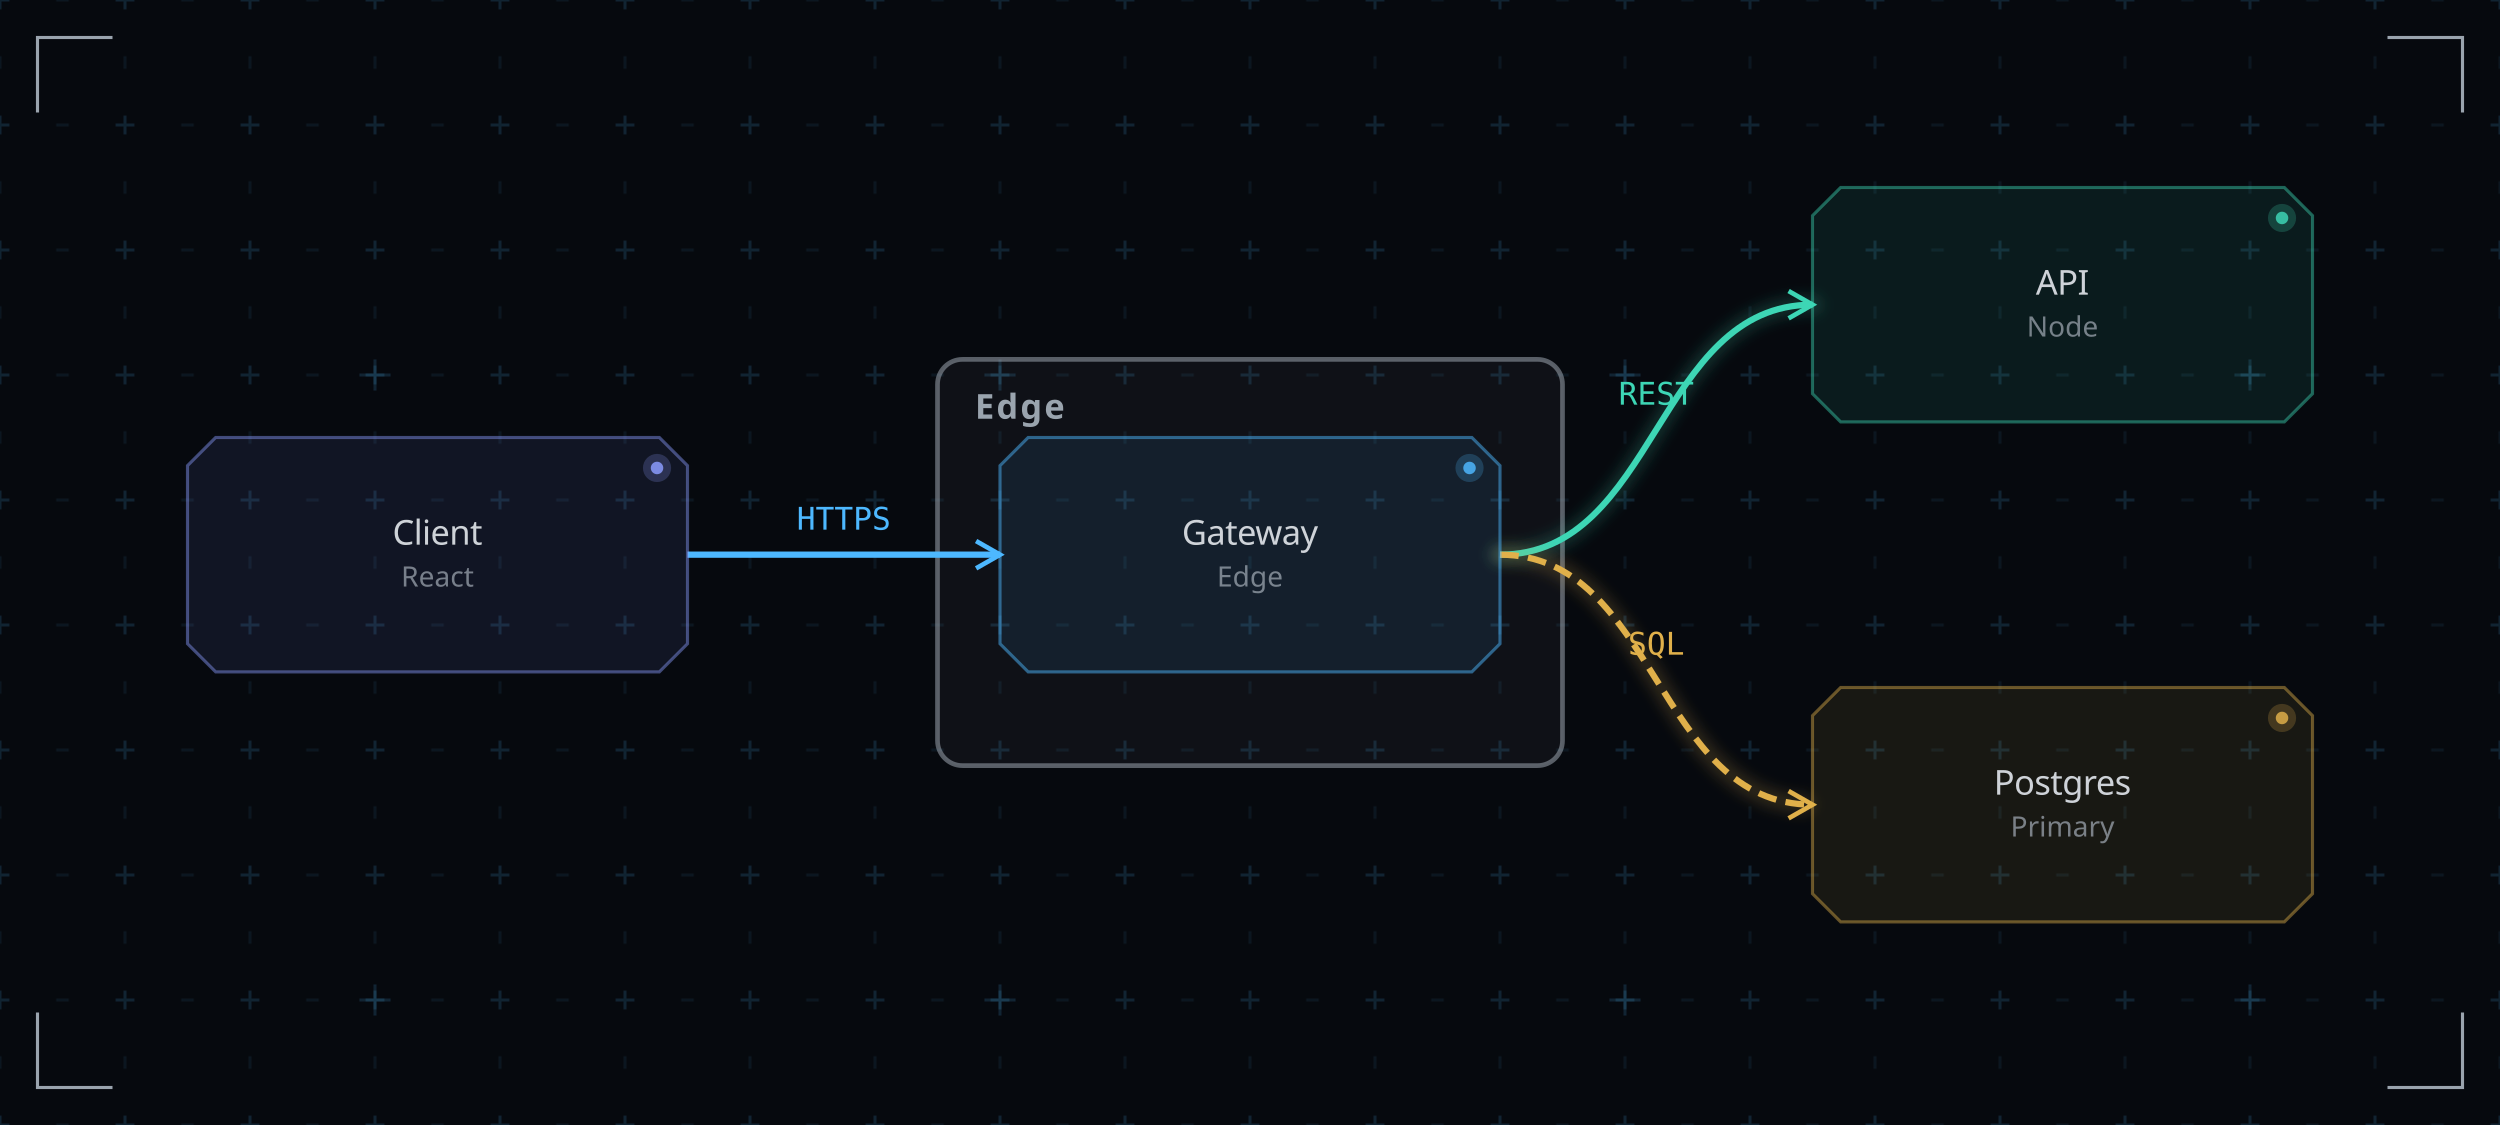
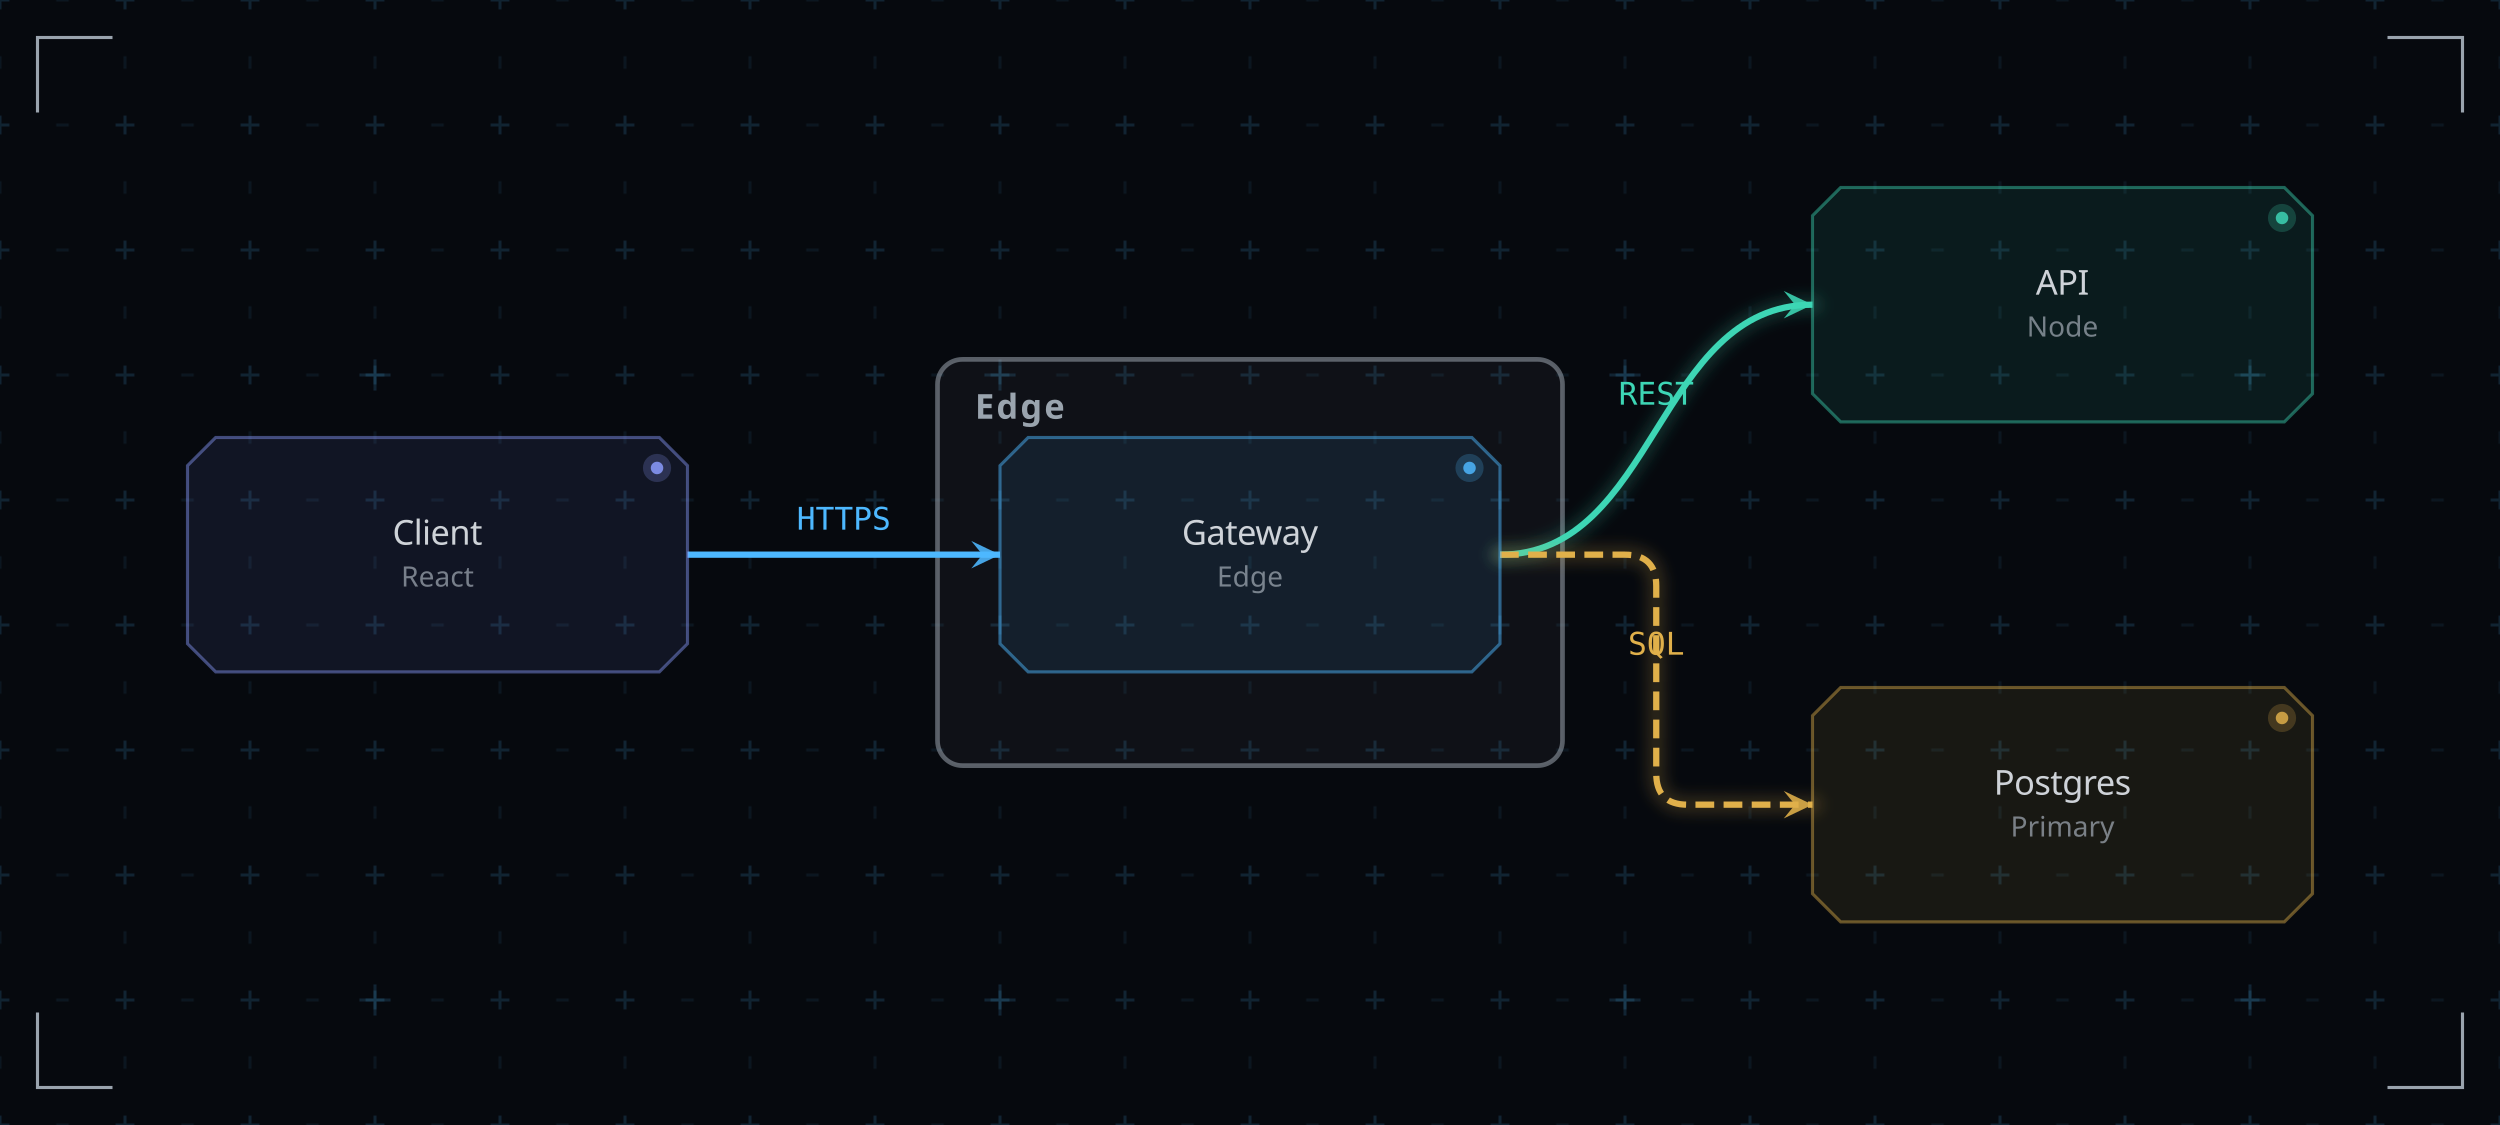
<svg xmlns="http://www.w3.org/2000/svg" width="800" height="360" viewBox="-20 -20 800 360">
  <defs>
    <filter id="arc-glow" x="-40%" y="-40%" width="180%" height="180%">
      <feGaussianBlur stdDeviation="2" />
    </filter>
  </defs>
  <rect x="-20" y="-20" width="800" height="360" fill="#06090e" />
  <defs>
    <pattern id="grid" width="40" height="40" patternUnits="userSpaceOnUse">
      <path d="M 20 17 L 20 23 M 17 20 L 23 20" stroke="rgba(77, 184, 255, 0.16)" stroke-width="1" />
      <path d="M 20 0 L 20 2 M 20 40 L 20 38 M 0 20 L 2 20 M 40 20 L 38 20" stroke="rgba(77, 184, 255, 0.16)" stroke-width="1" opacity="0.5" />
    </pattern>
    <pattern id="grid-major" width="200" height="200" patternUnits="userSpaceOnUse">
      <path d="M 100 95 L 100 105 M 95 100 L 105 100" stroke="rgba(77, 184, 255, 0.16)" stroke-width="1" />
    </pattern>
  </defs>
  <g opacity="0.9">
    <rect x="-20" y="-20" width="800" height="360" fill="url(#grid)" />
    <rect x="-20" y="-20" width="800" height="360" fill="url(#grid-major)" />
  </g>
  <rect x="280" y="95" width="200" height="130" rx="8" fill="#9aa4ae0f" stroke="#9aa4ae" stroke-opacity="0.55" stroke-width="1.5" />
  <text x="292" y="114" fill="#9aa4ae" font-size="11" font-weight="600" letter-spacing="0.7" font-family="'Space Grotesk', system-ui, sans-serif">Edge</text>
  <path d="M 200 157.5 C 250 157.5, 250 157.5, 300 157.5" fill="none" stroke="#4db8ff" stroke-width="6" stroke-opacity="0.18" stroke-linecap="round" filter="url(#arc-glow)" />
  <path d="M 200 157.5 C 250 157.5, 250 157.5, 300 157.5" fill="none" stroke="#4db8ff" stroke-width="2" />
-   <path d="M -7 -4 L 0 0 L -7 4" fill="none" stroke="#4db8ff" stroke-width="1.5" stroke-linecap="square" transform="translate(300 157.5) rotate(0)" />
+   <path d="M 0 0 L -9.2 -4.4 L -5.6 0 L -9.2 4.4 Z" fill="#4db8ff" fill-opacity="0.88" transform="translate(300 157.5) rotate(0)" />
  <text x="250" y="149.5" text-anchor="middle" fill="#4db8ff" font-size="10" font-family="'JetBrains Mono', ui-monospace, monospace">HTTPS</text>
  <path d="M 460 157.5 C 510 157.5, 510 77.5, 560 77.5" fill="none" stroke="#3dd6b5" stroke-width="6" stroke-opacity="0.18" stroke-linecap="round" filter="url(#arc-glow)" />
  <path d="M 460 157.5 C 510 157.5, 510 77.5, 560 77.5" fill="none" stroke="#3dd6b5" stroke-width="2" />
-   <path d="M -7 -4 L 0 0 L -7 4" fill="none" stroke="#3dd6b5" stroke-width="1.5" stroke-linecap="square" transform="translate(560 77.5) rotate(0)" />
+   <path d="M 0 0 L -9.2 -4.4 L -5.6 0 L -9.2 4.4 Z" fill="#3dd6b5" fill-opacity="0.88" transform="translate(560 77.5) rotate(0)" />
  <text x="510" y="109.5" text-anchor="middle" fill="#3dd6b5" font-size="10" font-family="'JetBrains Mono', ui-monospace, monospace">REST</text>
-   <path d="M 460 157.5 C 510 157.5, 510 237.5, 560 237.5" fill="none" stroke="#e0b04a" stroke-width="6" stroke-opacity="0.18" stroke-linecap="round" filter="url(#arc-glow)" stroke-dasharray="6 3" />
-   <path d="M 460 157.5 C 510 157.5, 510 237.5, 560 237.5" fill="none" stroke="#e0b04a" stroke-width="2" stroke-dasharray="6 3" />
-   <path d="M -7 -4 L 0 0 L -7 4" fill="none" stroke="#e0b04a" stroke-width="1.5" stroke-linecap="square" transform="translate(560 237.5) rotate(0)" />
+   <path d="M 460 157.5 L 500 157.5 Q 510 157.5 510 167.5 L 510 227.5 Q 510 237.5 520 237.5 L 560 237.5" fill="none" stroke="#e0b04a" stroke-width="6" stroke-opacity="0.18" stroke-linecap="round" filter="url(#arc-glow)" stroke-dasharray="6 3" />
+   <path d="M 460 157.5 L 500 157.5 Q 510 157.5 510 167.5 L 510 227.5 Q 510 237.5 520 237.5 L 560 237.5" fill="none" stroke="#e0b04a" stroke-width="2" stroke-dasharray="6 3" />
+   <path d="M 0 0 L -9.2 -4.4 L -5.6 0 L -9.2 4.4 Z" fill="#e0b04a" fill-opacity="0.88" transform="translate(560 237.5) rotate(0)" />
  <text x="510" y="189.5" text-anchor="middle" fill="#e0b04a" font-size="10" font-family="'JetBrains Mono', ui-monospace, monospace">SQL</text>
  <g opacity="0.88">
    <path d="M 9 0 L 151 0 L 160 9 L 160 66 L 151 75 L 9 75 L 0 66 L 0 9 Z" transform="translate(40 120)" fill="#8b9cff1a" stroke="#8b9cff" stroke-width="1" stroke-opacity="0.5" />
    <defs>
      <clipPath id="clip-client">
        <path d="M 9 0 L 151 0 L 160 9 L 160 66 L 151 75 L 9 75 L 0 66 L 0 9 Z" />
      </clipPath>
    </defs>
    <g transform="translate(40 120)" clip-path="url(#clip-client)">
      <circle cx="150.25" cy="9.75" r="4.5" fill="#8b9cff" opacity="0.25" />
      <circle cx="150.25" cy="9.75" r="2" fill="#8b9cff" />
    </g>
    <g transform="translate(40 120)" clip-path="url(#clip-client)">
      <text x="80" y="34.3" text-anchor="middle" fill="#e8edf2" font-size="11" font-weight="500" font-family="'Space Grotesk', system-ui, sans-serif" letter-spacing="-0.165">Client</text>
      <text x="80" y="47.7" text-anchor="middle" fill="#b4bec9" opacity="0.72" font-size="9" font-family="'Space Grotesk', system-ui, sans-serif">React</text>
    </g>
  </g>
  <g opacity="0.88">
    <path d="M 9 0 L 151 0 L 160 9 L 160 66 L 151 75 L 9 75 L 0 66 L 0 9 Z" transform="translate(300 120)" fill="#4db8ff1a" stroke="#4db8ff" stroke-width="1" stroke-opacity="0.55" />
    <defs>
      <clipPath id="clip-gateway">
        <path d="M 9 0 L 151 0 L 160 9 L 160 66 L 151 75 L 9 75 L 0 66 L 0 9 Z" />
      </clipPath>
    </defs>
    <g transform="translate(300 120)" clip-path="url(#clip-gateway)">
      <circle cx="150.25" cy="9.75" r="4.5" fill="#4db8ff" opacity="0.25" />
      <circle cx="150.25" cy="9.75" r="2" fill="#4db8ff" />
    </g>
    <g transform="translate(300 120)" clip-path="url(#clip-gateway)">
      <text x="80" y="34.3" text-anchor="middle" fill="#e8edf2" font-size="11" font-weight="500" font-family="'Space Grotesk', system-ui, sans-serif" letter-spacing="-0.165">Gateway</text>
      <text x="80" y="47.7" text-anchor="middle" fill="#b4bec9" opacity="0.72" font-size="9" font-family="'Space Grotesk', system-ui, sans-serif">Edge</text>
    </g>
  </g>
  <g opacity="0.88">
    <path d="M 9 0 L 151 0 L 160 9 L 160 66 L 151 75 L 9 75 L 0 66 L 0 9 Z" transform="translate(560 40)" fill="#3dd6b51a" stroke="#3dd6b5" stroke-width="1" stroke-opacity="0.5" />
    <defs>
      <clipPath id="clip-api">
        <path d="M 9 0 L 151 0 L 160 9 L 160 66 L 151 75 L 9 75 L 0 66 L 0 9 Z" />
      </clipPath>
    </defs>
    <g transform="translate(560 40)" clip-path="url(#clip-api)">
      <circle cx="150.25" cy="9.75" r="4.5" fill="#3dd6b5" opacity="0.25" />
      <circle cx="150.25" cy="9.75" r="2" fill="#3dd6b5" />
    </g>
    <g transform="translate(560 40)" clip-path="url(#clip-api)">
      <text x="80" y="34.3" text-anchor="middle" fill="#e8edf2" font-size="11" font-weight="500" font-family="'Space Grotesk', system-ui, sans-serif" letter-spacing="-0.165">API</text>
      <text x="80" y="47.7" text-anchor="middle" fill="#b4bec9" opacity="0.72" font-size="9" font-family="'Space Grotesk', system-ui, sans-serif">Node</text>
    </g>
  </g>
  <g opacity="0.88">
    <path d="M 9 0 L 151 0 L 160 9 L 160 66 L 151 75 L 9 75 L 0 66 L 0 9 Z" transform="translate(560 200)" fill="#e0b04a1a" stroke="#e0b04a" stroke-width="1" stroke-opacity="0.5" />
    <defs>
      <clipPath id="clip-db">
        <path d="M 9 0 L 151 0 L 160 9 L 160 66 L 151 75 L 9 75 L 0 66 L 0 9 Z" />
      </clipPath>
    </defs>
    <g transform="translate(560 200)" clip-path="url(#clip-db)">
      <circle cx="150.25" cy="9.75" r="4.5" fill="#e0b04a" opacity="0.25" />
      <circle cx="150.25" cy="9.75" r="2" fill="#e0b04a" />
    </g>
    <g transform="translate(560 200)" clip-path="url(#clip-db)">
      <text x="80" y="34.3" text-anchor="middle" fill="#e8edf2" font-size="11" font-weight="500" font-family="'Space Grotesk', system-ui, sans-serif" letter-spacing="-0.165">Postgres</text>
      <text x="80" y="47.7" text-anchor="middle" fill="#b4bec9" opacity="0.72" font-size="9" font-family="'Space Grotesk', system-ui, sans-serif">Primary</text>
    </g>
  </g>
  <path d="M -8 16 V -8 H 16 M 744 -8 H 768 V 16 M 768 304 V 328 H 744 M 16 328 H -8 V 304" stroke="#9aa4ae" stroke-width="1" fill="none" />
</svg>
